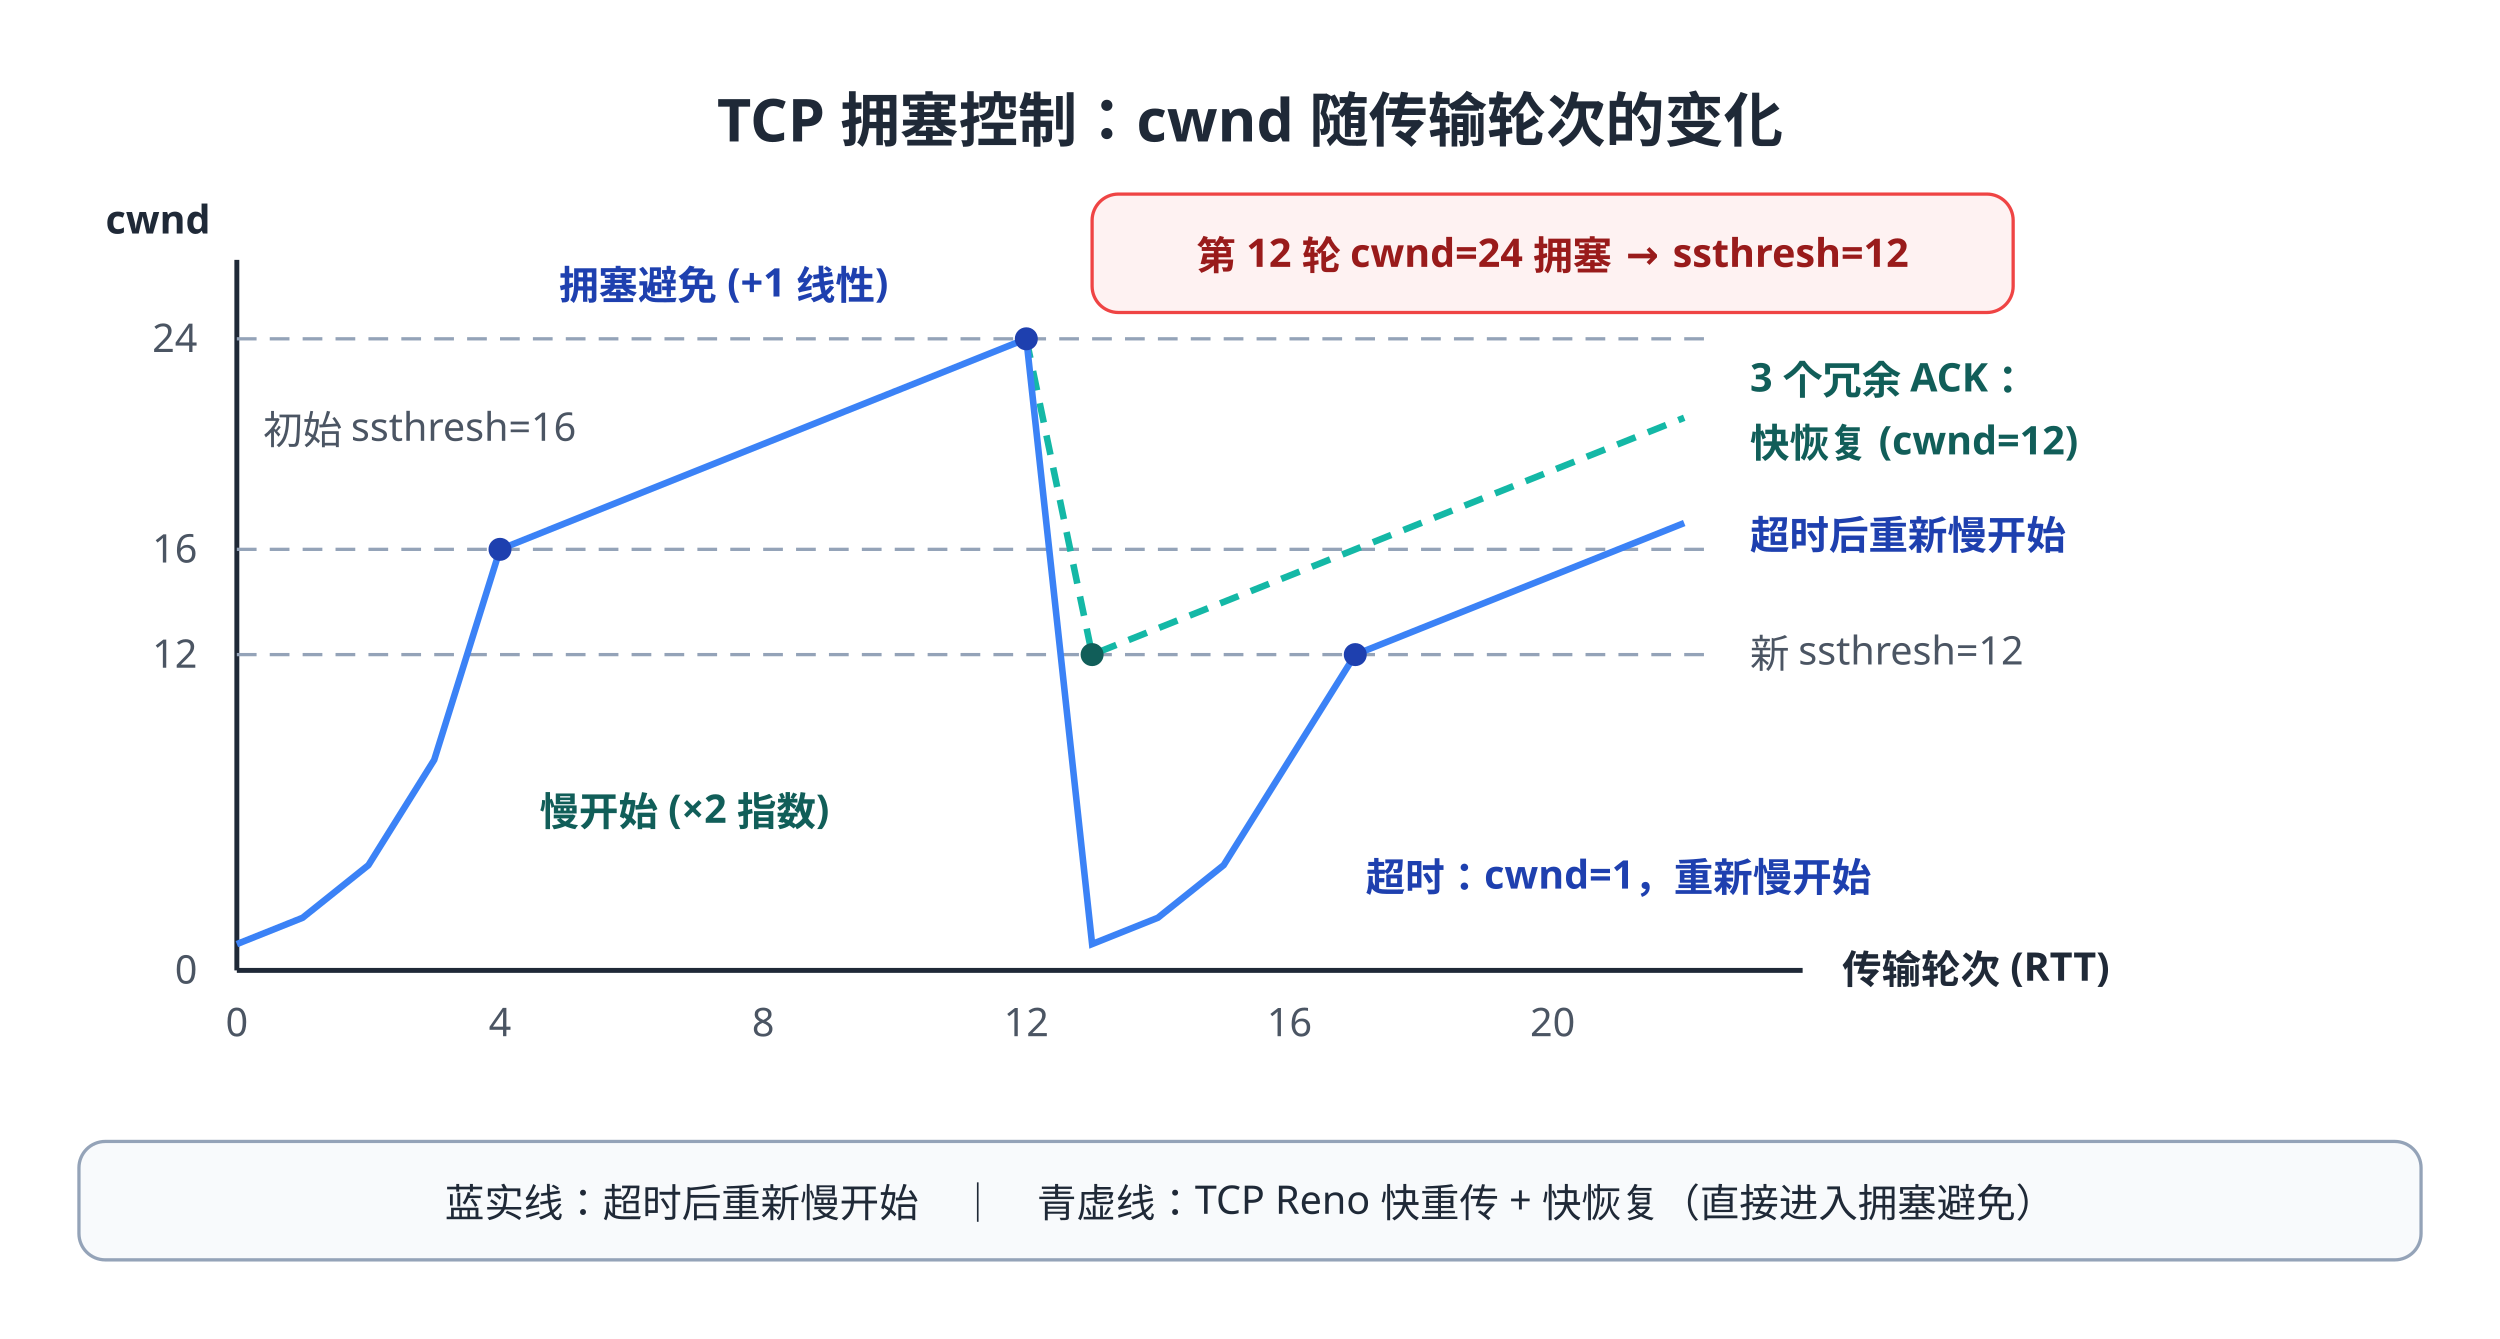
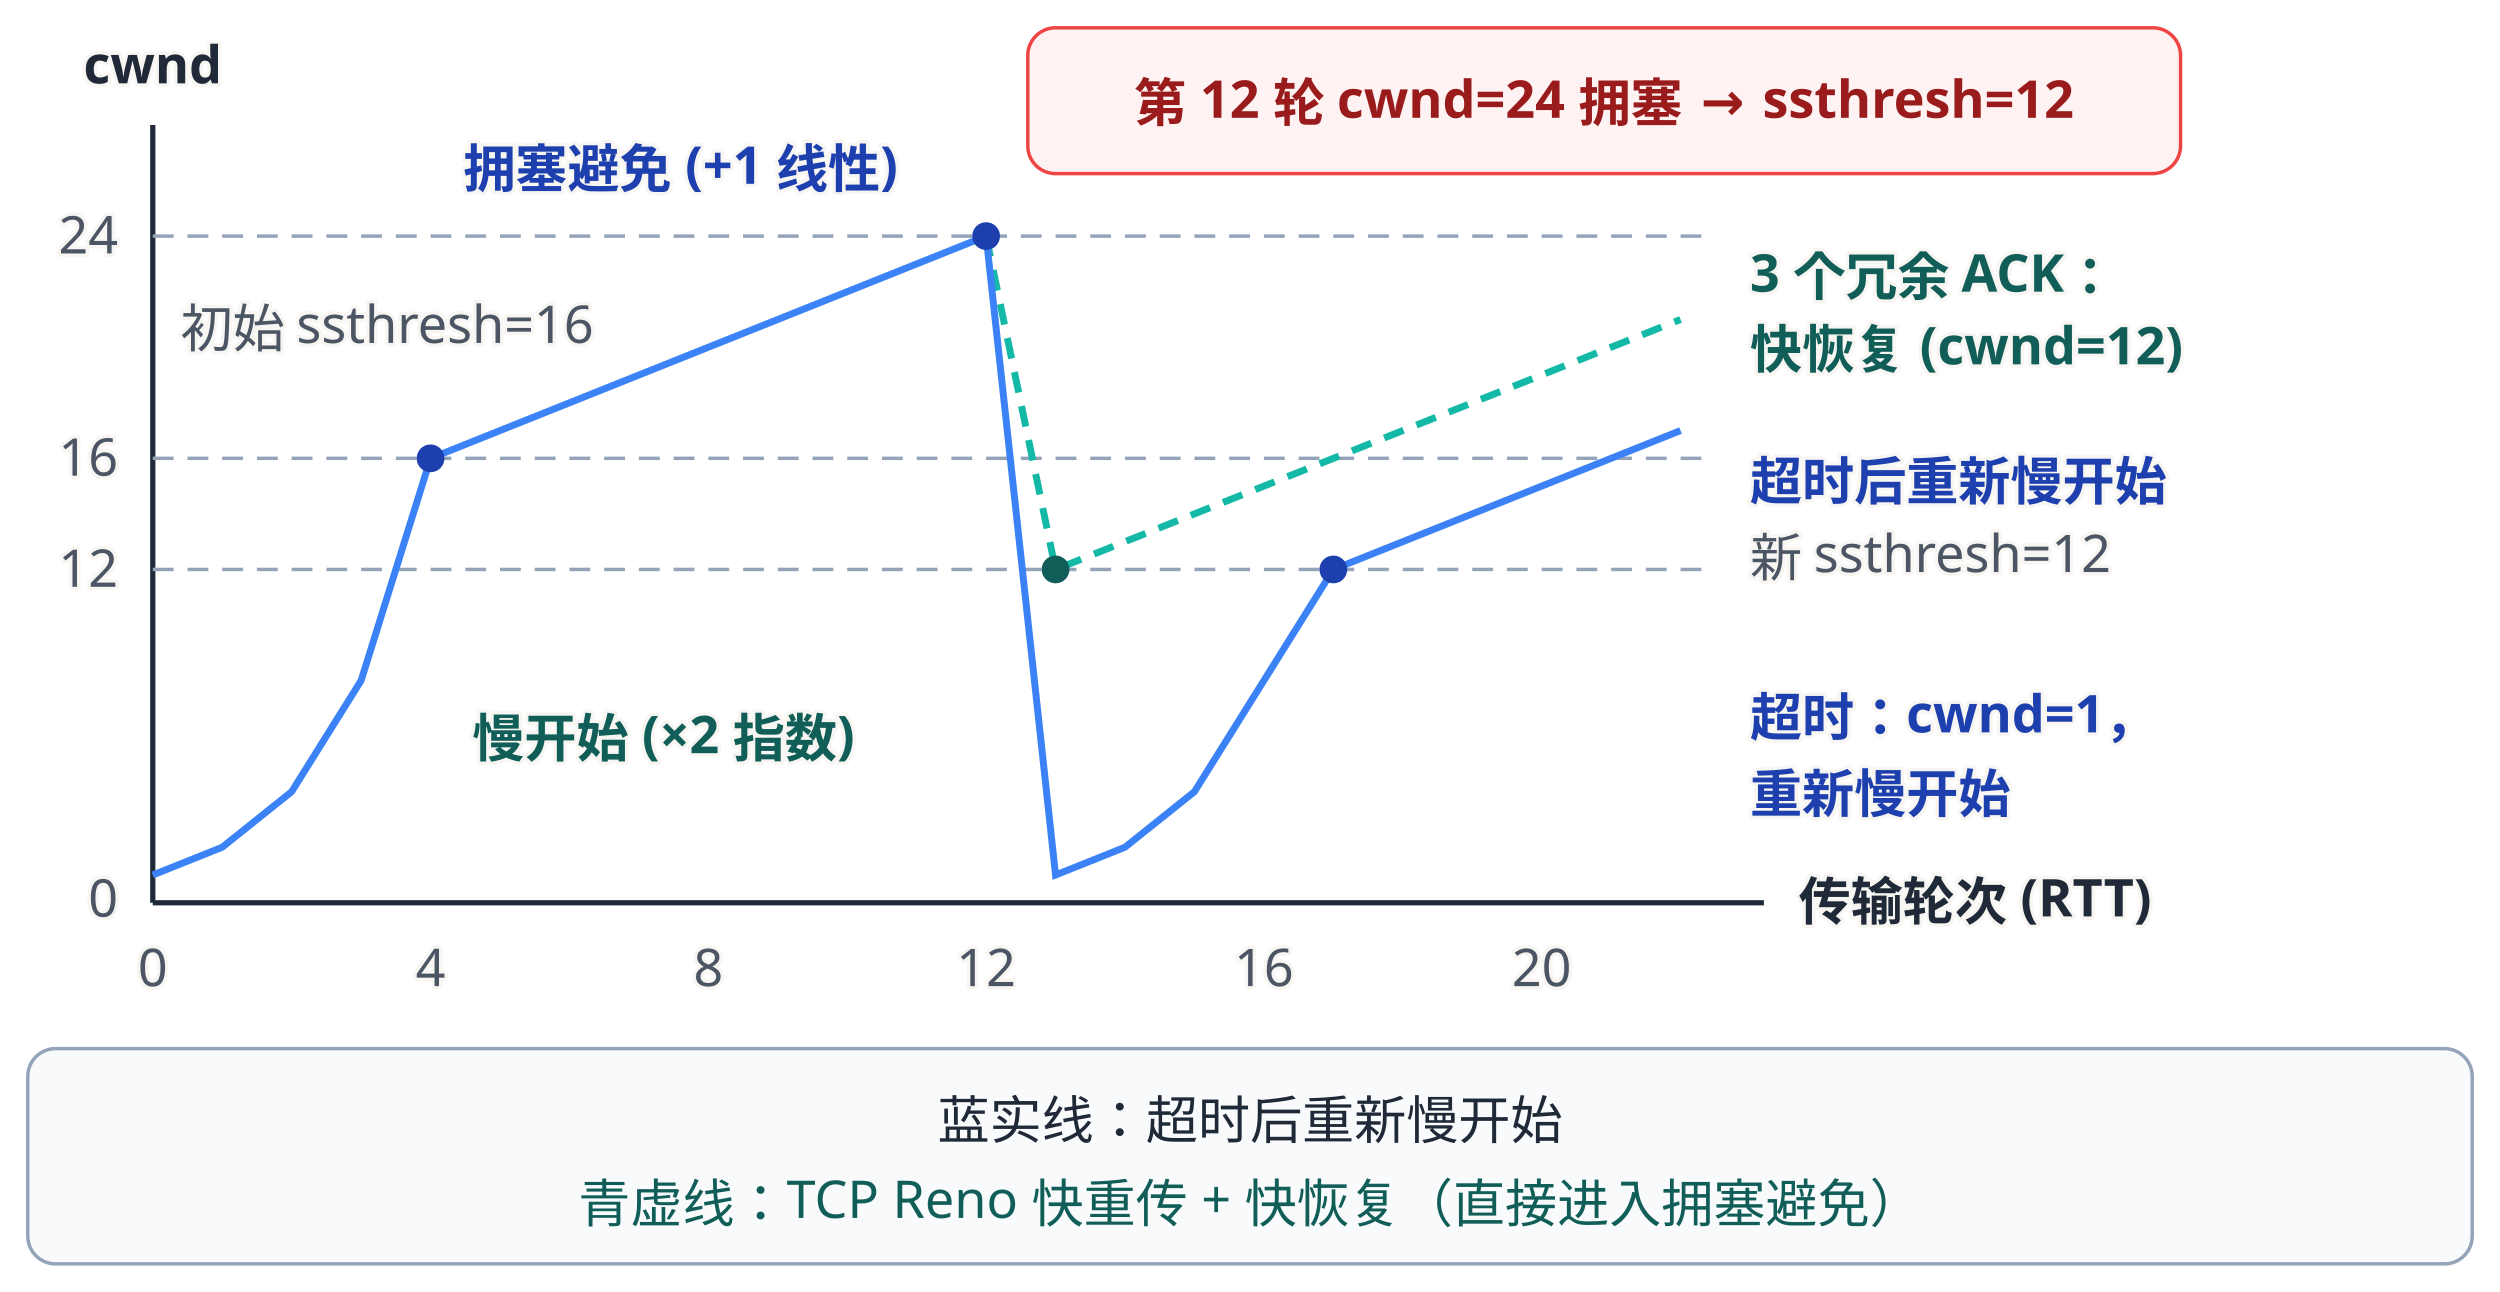
- <svg xmlns="http://www.w3.org/2000/svg" viewBox="0 1 760 407" width="760" height="407" role="img">
+ <svg xmlns="http://www.w3.org/2000/svg" viewBox="0 0 720 372" width="720" height="372" role="img">
  <g font-family="'PingFang SC','Noto Sans SC','Microsoft YaHei',system-ui,sans-serif">
-     <text x="380" y="44" text-anchor="middle" font-size="18" font-weight="600" fill="#1f2937">TCP 拥塞控制：cwnd 随传输轮次的变化</text>
-     <line x1="72" y1="296" x2="548" y2="296" stroke="#1f2937" stroke-width="1.5" />
-     <line x1="72" y1="80" x2="72" y2="296" stroke="#1f2937" stroke-width="1.5" />
-     <text x="64" y="72" text-anchor="end" font-size="12" font-weight="600" fill="#1f2937">cwnd</text>
-     <text x="560" y="300" text-anchor="start" font-size="12" font-weight="600" fill="#1f2937">传输轮次 (RTT)</text>
+     <line x1="44" y1="260" x2="508" y2="260" stroke="#1f2937" stroke-width="1.5" />
+     <line x1="44" y1="36" x2="44" y2="260" stroke="#1f2937" stroke-width="1.5" />
+     <text x="44" y="24" text-anchor="middle" font-size="15" font-weight="600" fill="#1f2937" paint-order="stroke" stroke="#f7f6f2" stroke-width="2" stroke-linejoin="round">cwnd</text>
+     <text x="518" y="265" text-anchor="start" font-size="15" font-weight="600" fill="#1f2937" paint-order="stroke" stroke="#f7f6f2" stroke-width="2" stroke-linejoin="round">传输轮次 (RTT)</text>
    <g stroke="#94a3b8" stroke-width="1" stroke-dasharray="6 4">
-       <line x1="72" y1="104" x2="520" y2="104" />
-       <line x1="72" y1="168" x2="520" y2="168" />
-       <line x1="72" y1="200" x2="520" y2="200" />
+       <line x1="44" y1="68" x2="492" y2="68" />
+       <line x1="44" y1="132" x2="492" y2="132" />
+       <line x1="44" y1="164" x2="492" y2="164" />
    </g>
-     <g font-size="12" font-weight="400" fill="#4b5563" text-anchor="end">
-       <text x="60" y="108">24</text>
-       <text x="60" y="172">16</text>
-       <text x="60" y="204">12</text>
-       <text x="60" y="300">0</text>
+     <g font-size="15" font-weight="400" fill="#4b5563" text-anchor="end">
+       <text x="34" y="73" paint-order="stroke" stroke="#f7f6f2" stroke-width="2" stroke-linejoin="round">24</text>
+       <text x="34" y="137" paint-order="stroke" stroke="#f7f6f2" stroke-width="2" stroke-linejoin="round">16</text>
+       <text x="34" y="169" paint-order="stroke" stroke="#f7f6f2" stroke-width="2" stroke-linejoin="round">12</text>
+       <text x="34" y="264" paint-order="stroke" stroke="#f7f6f2" stroke-width="2" stroke-linejoin="round">0</text>
    </g>
-     <g font-size="12" font-weight="400" fill="#4b5563" text-anchor="middle">
-       <text x="72" y="316">0</text>
-       <text x="152" y="316">4</text>
-       <text x="232" y="316">8</text>
-       <text x="312" y="316">12</text>
-       <text x="392" y="316">16</text>
-       <text x="472" y="316">20</text>
+     <g font-size="15" font-weight="400" fill="#4b5563" text-anchor="middle">
+       <text x="44" y="284" paint-order="stroke" stroke="#f7f6f2" stroke-width="2" stroke-linejoin="round">0</text>
+       <text x="124" y="284" paint-order="stroke" stroke="#f7f6f2" stroke-width="2" stroke-linejoin="round">4</text>
+       <text x="204" y="284" paint-order="stroke" stroke="#f7f6f2" stroke-width="2" stroke-linejoin="round">8</text>
+       <text x="284" y="284" paint-order="stroke" stroke="#f7f6f2" stroke-width="2" stroke-linejoin="round">12</text>
+       <text x="364" y="284" paint-order="stroke" stroke="#f7f6f2" stroke-width="2" stroke-linejoin="round">16</text>
+       <text x="444" y="284" paint-order="stroke" stroke="#f7f6f2" stroke-width="2" stroke-linejoin="round">20</text>
    </g>
-     <polyline fill="none" stroke="#14b8a6" stroke-width="2" stroke-dasharray="6 4" points="312,104 332,200 352,192 372,184 392,176 412,168 432,160 452,152 472,144 492,136 512,128" />
-     <polyline fill="none" stroke="#3b82f6" stroke-width="2" points="72,288 92,280 112,264 132,232 152,168 172,160 192,152 212,144 232,136 252,128 272,120 292,112 312,104 332,288 352,280 372,264 392,232 412,200 432,192 452,184 472,176 492,168 512,160" />
+     <polyline fill="none" stroke="#14b8a6" stroke-width="2" stroke-dasharray="6 4" points="284,68 304,164 324,156 344,148 364,140 384,132 404,124 424,116 444,108 464,100 484,92" />
+     <polyline fill="none" stroke="#3b82f6" stroke-width="2" points="44,252 64,244 84,228 104,196 124,132 144,124 164,116 184,108 204,100 224,92 244,84 264,76 284,68 304,252 324,244 344,228 364,196 384,164 404,156 424,148 444,140 464,132 484,124" />
    <g fill="#1e40af">
-       <circle cx="152" cy="168" r="3.5" />
-       <circle cx="312" cy="104" r="3.5" />
-       <circle cx="412" cy="200" r="3.5" />
+       <circle cx="124" cy="132" r="4" />
+       <circle cx="284" cy="68" r="4" />
+       <circle cx="384" cy="164" r="4" />
    </g>
-     <circle cx="332" cy="200" r="3.5" fill="#115e59" />
-     <text x="164" y="252" text-anchor="start" font-size="12" font-weight="600" fill="#115e59">慢开始 (×2 指数)</text>
-     <text x="80" y="136" text-anchor="start" font-size="12" font-weight="400" fill="#4b5563">初始 ssthresh=16</text>
-     <text x="220" y="92" text-anchor="middle" font-size="12" font-weight="600" fill="#1e40af">拥塞避免 (+1 线性)</text>
-     <rect x="332" y="60" width="280" height="36" rx="8" fill="#fef2f2" stroke="#ef4444" stroke-width="1" />
-     <text x="472" y="83" text-anchor="middle" font-size="12" font-weight="600" fill="#991b1b">第 12 轮 cwnd=24 拥塞 → ssthresh=12</text>
-     <text x="532" y="120" text-anchor="start" font-size="12" font-weight="600" fill="#115e59">3 个冗余 ACK：</text>
-     <text x="532" y="140" text-anchor="start" font-size="12" font-weight="600" fill="#115e59">快恢复 (cwnd=12)</text>
-     <text x="532" y="168" text-anchor="start" font-size="12" font-weight="600" fill="#1e40af">超时后重新慢开始</text>
-     <text x="532" y="204" text-anchor="start" font-size="12" font-weight="400" fill="#4b5563">新 ssthresh=12</text>
-     <text x="492" y="272" text-anchor="middle" font-size="12" font-weight="600" fill="#1e40af">超时：cwnd=1，重新慢开始</text>
-     <rect x="24" y="348" width="712" height="36" rx="8" fill="#f8fafc" stroke="#94a3b8" stroke-width="1" data-role="note" />
-     <text x="380" y="371" text-anchor="middle" font-size="12" font-weight="400" fill="#1f2937">蓝实线：超时后重新慢开始　｜　青虚线：TCP Reno 快重传 + 快恢复（直接进入拥塞避免）</text>
+     <circle cx="304" cy="164" r="4" fill="#115e59" />
+     <text x="136" y="218" text-anchor="start" font-size="15" font-weight="600" fill="#115e59" paint-order="stroke" stroke="#f7f6f2" stroke-width="2" stroke-linejoin="round">慢开始 (×2 指数)</text>
+     <text x="52" y="100" text-anchor="start" font-size="15" font-weight="400" fill="#4b5563" paint-order="stroke" stroke="#f7f6f2" stroke-width="2" stroke-linejoin="round">初始 ssthresh=16</text>
+     <text x="196" y="54" text-anchor="middle" font-size="15" font-weight="600" fill="#1e40af" paint-order="stroke" stroke="#f7f6f2" stroke-width="2" stroke-linejoin="round">拥塞避免 (+1 线性)</text>
+     <rect x="296" y="8" width="332" height="42" rx="8" fill="#fef2f2" stroke="#ef4444" stroke-width="1" />
+     <text x="462" y="35" text-anchor="middle" font-size="15" font-weight="600" fill="#991b1b">第 12 轮 cwnd=24 拥塞 → ssthresh=12</text>
+     <g text-anchor="start">
+       <text x="504" y="84" font-size="15" font-weight="600" fill="#115e59" paint-order="stroke" stroke="#f7f6f2" stroke-width="2" stroke-linejoin="round">3 个冗余 ACK：</text>
+       <text x="504" y="106" font-size="15" font-weight="600" fill="#115e59" paint-order="stroke" stroke="#f7f6f2" stroke-width="2" stroke-linejoin="round">快恢复 (cwnd=12)</text>
+       <text x="504" y="144" font-size="15" font-weight="600" fill="#1e40af" paint-order="stroke" stroke="#f7f6f2" stroke-width="2" stroke-linejoin="round">超时后重新慢开始</text>
+       <text x="504" y="166" font-size="15" font-weight="400" fill="#4b5563" paint-order="stroke" stroke="#f7f6f2" stroke-width="2" stroke-linejoin="round">新 ssthresh=12</text>
+       <text x="504" y="212" font-size="15" font-weight="600" fill="#1e40af" paint-order="stroke" stroke="#f7f6f2" stroke-width="2" stroke-linejoin="round">超时：cwnd=1，</text>
+       <text x="504" y="234" font-size="15" font-weight="600" fill="#1e40af" paint-order="stroke" stroke="#f7f6f2" stroke-width="2" stroke-linejoin="round">重新慢开始</text>
+     </g>
+     <rect x="8" y="302" width="704" height="62" rx="8" fill="#f8fafc" stroke="#94a3b8" stroke-width="1" data-role="note" />
+     <text x="360" y="328" text-anchor="middle" font-size="15" font-weight="400" fill="#1f2937">蓝实线：超时后重新慢开始</text>
+     <text x="360" y="352" text-anchor="middle" font-size="15" font-weight="400" fill="#115e59">青虚线：TCP Reno 快重传 + 快恢复（直接进入拥塞避免）</text>
  </g>
</svg>
